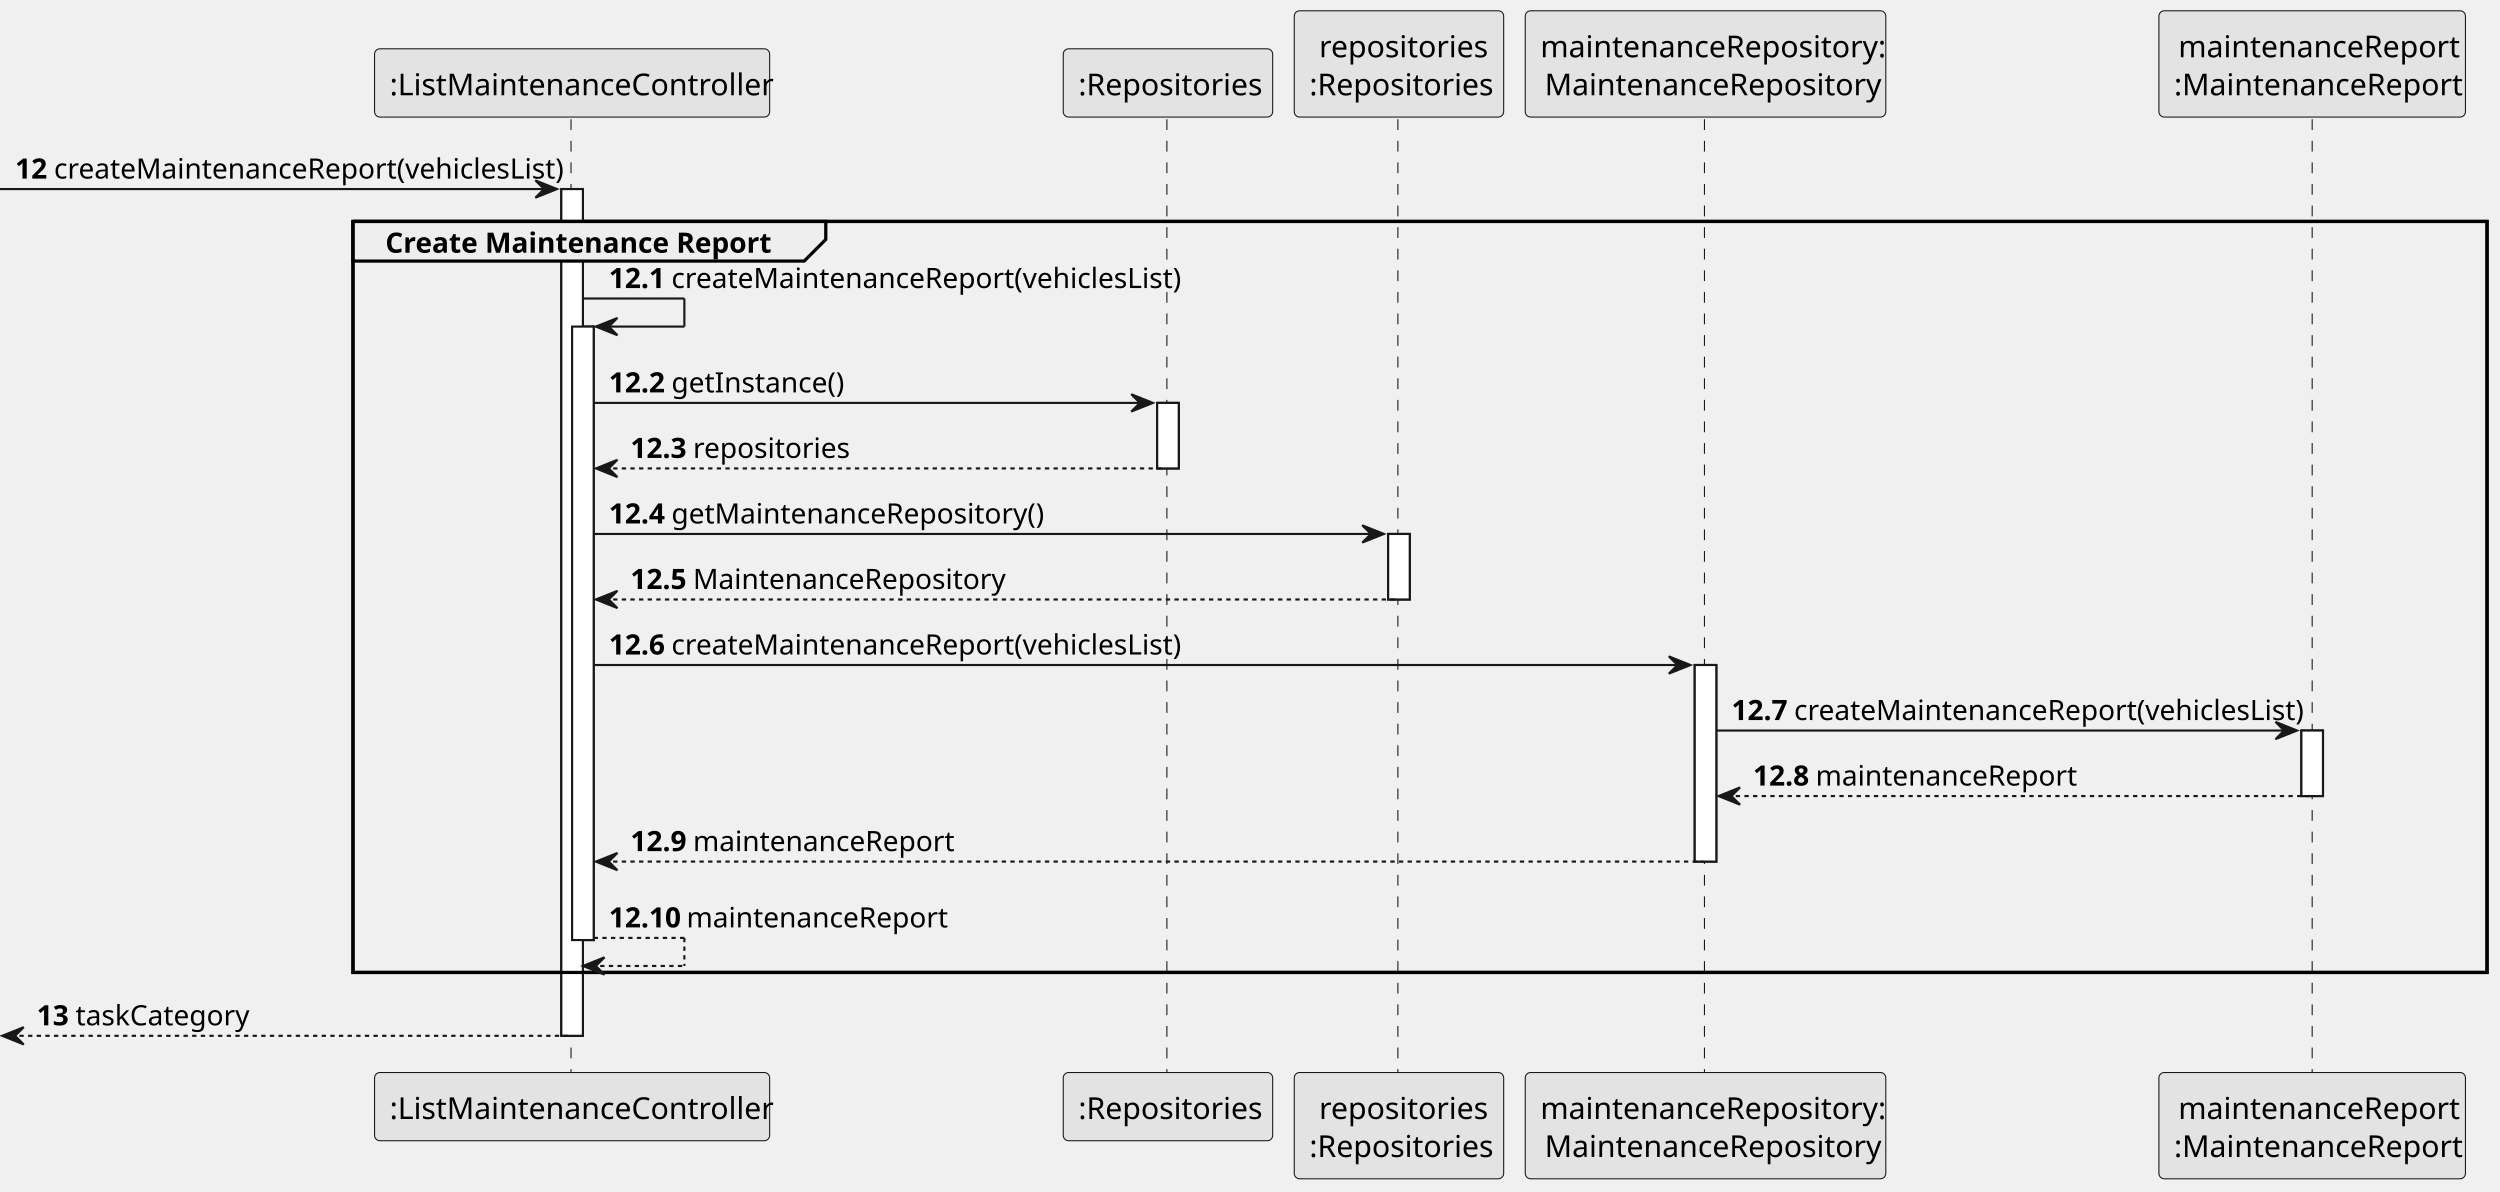
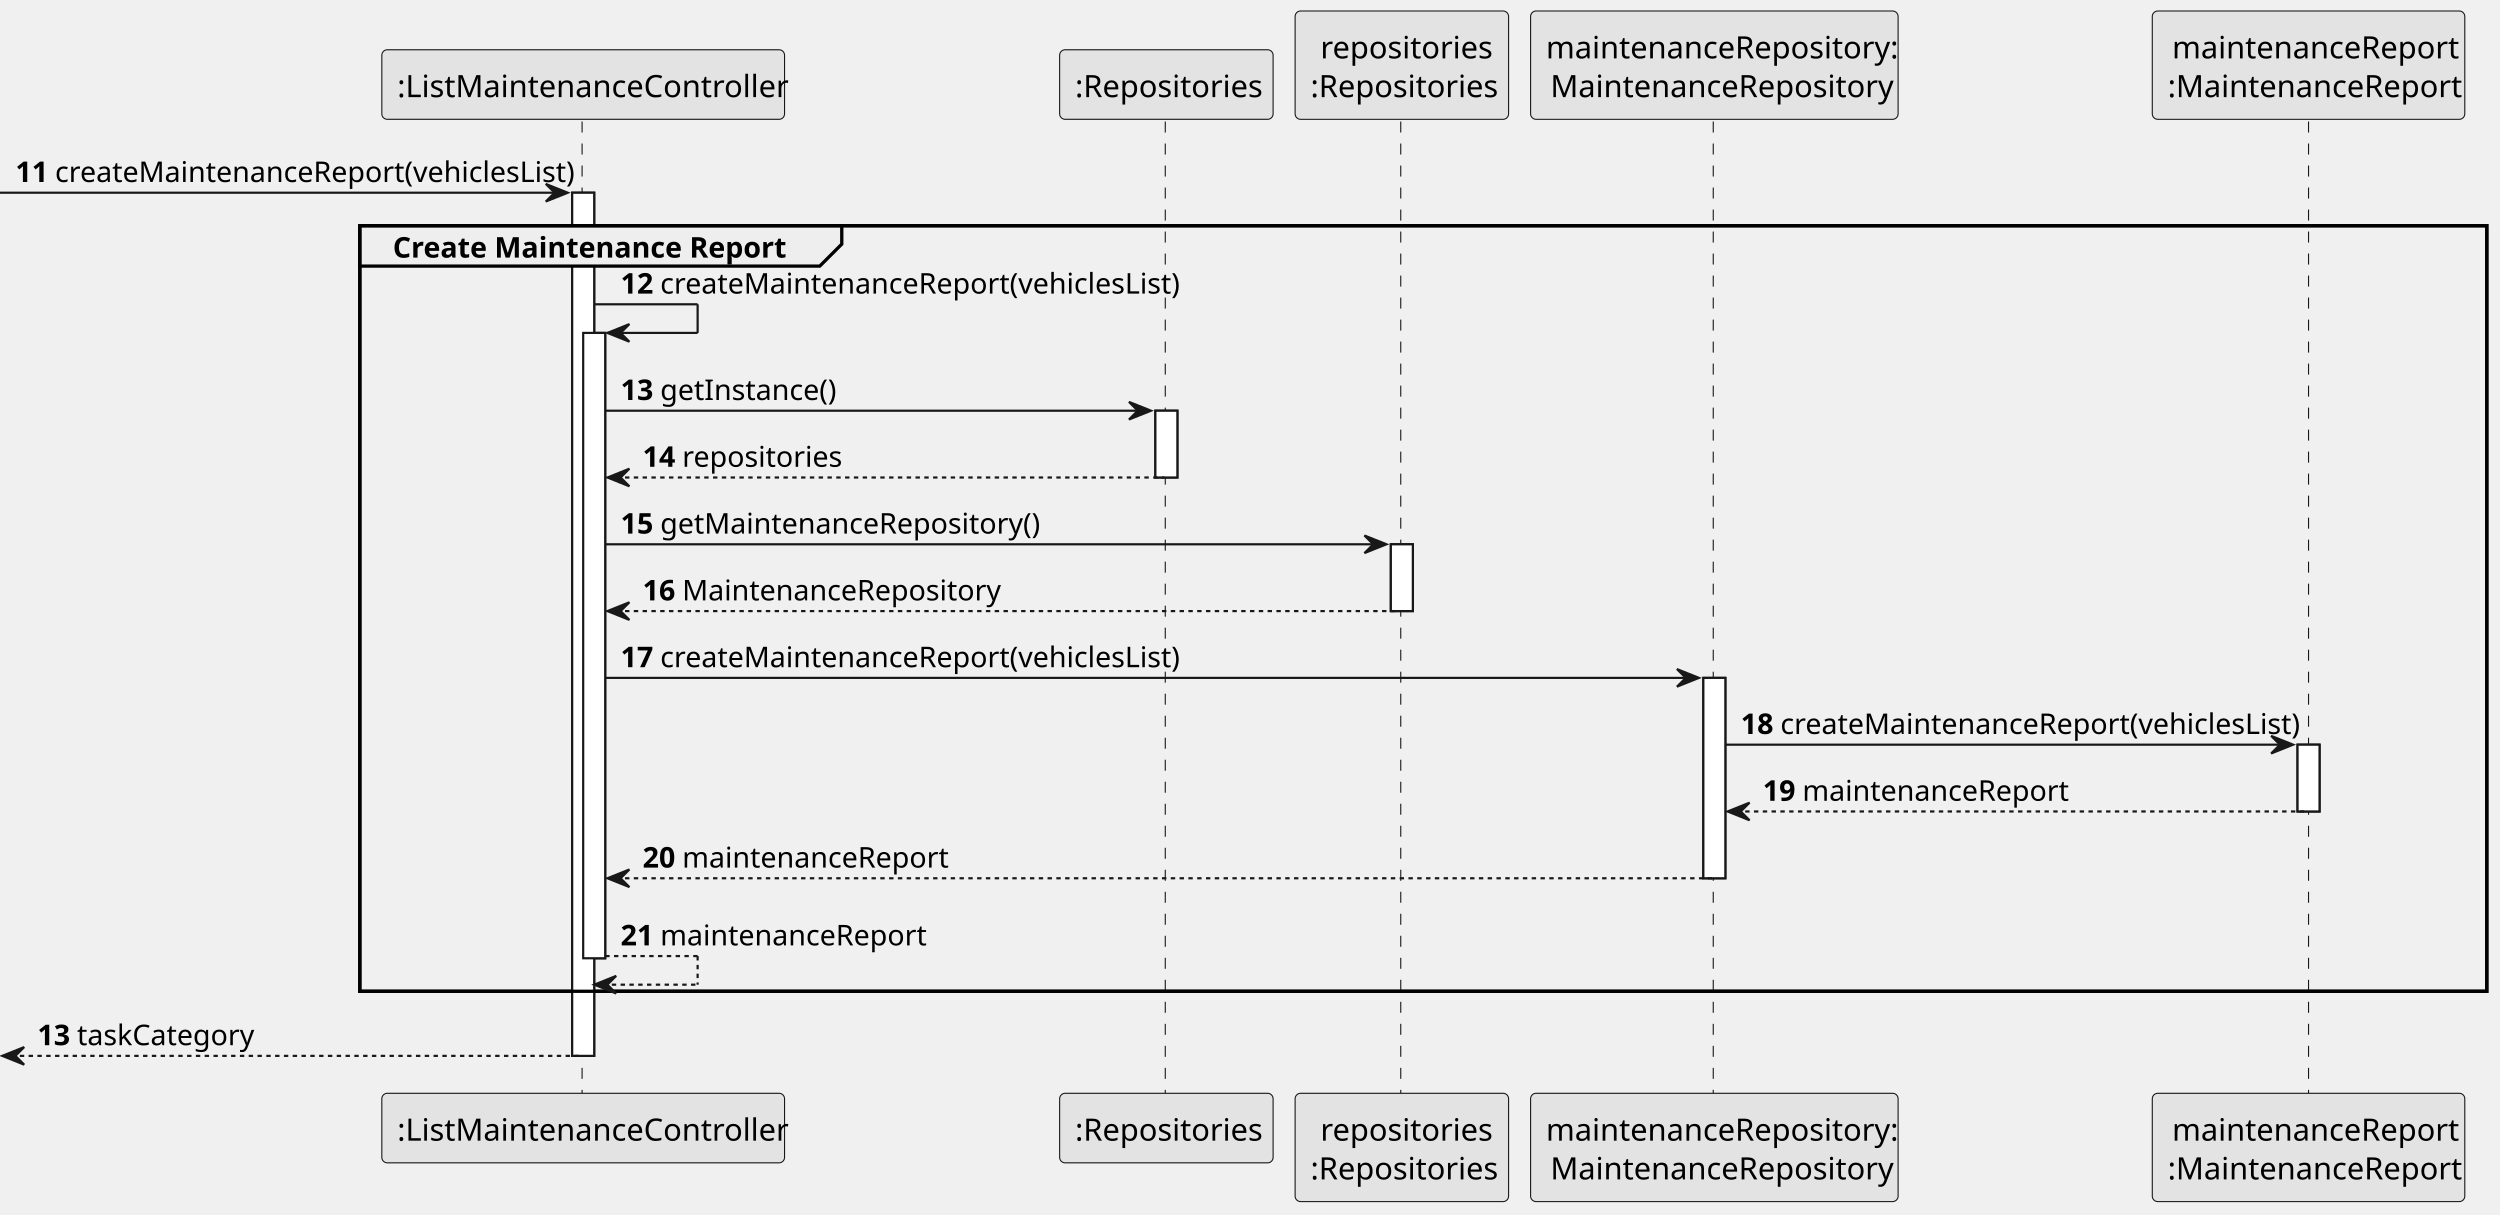
- <svg xmlns="http://www.w3.org/2000/svg" contentStyleType="text/css" height="552px" preserveAspectRatio="none" style="width:1158px;height:552px;background:#FFFFFF;" version="1.1" viewBox="0 0 1158 552" width="1158px" zoomAndPan="magnify">
+ <svg xmlns="http://www.w3.org/2000/svg" contentStyleType="text/css" height="552px" preserveAspectRatio="none" style="width:1136px;height:552px;background:#FFFFFF;" version="1.1" viewBox="0 0 1136 552" width="1136px" zoomAndPan="magnify">
  <defs />
  <g>
    <rect fill="#FFFFFF" height="392.219" style="stroke:#181818;stroke-width:1.0;" width="10" x="260" y="87.57" />
    <rect fill="#FFFFFF" height="284.164" style="stroke:#181818;stroke-width:1.0;" width="10" x="265" y="151.273" />
-     <rect fill="#FFFFFF" height="30.352" style="stroke:#181818;stroke-width:1.0;" width="10" x="536" y="186.625" />
-     <rect fill="#FFFFFF" height="30.352" style="stroke:#181818;stroke-width:1.0;" width="10" x="643" y="247.328" />
-     <rect fill="#FFFFFF" height="91.055" style="stroke:#181818;stroke-width:1.0;" width="10" x="785" y="308.031" />
-     <rect fill="#FFFFFF" height="30.352" style="stroke:#181818;stroke-width:1.0;" width="10" x="1066" y="338.383" />
-     <rect fill="none" height="347.867" style="stroke:#000000;stroke-width:1.5;" width="988.5" x="163.5" y="102.57" />
+     <rect fill="#FFFFFF" height="30.352" style="stroke:#181818;stroke-width:1.0;" width="10" x="525" y="186.625" />
+     <rect fill="#FFFFFF" height="30.352" style="stroke:#181818;stroke-width:1.0;" width="10" x="632" y="247.328" />
+     <rect fill="#FFFFFF" height="91.055" style="stroke:#181818;stroke-width:1.0;" width="10" x="774" y="308.031" />
+     <rect fill="#FFFFFF" height="30.352" style="stroke:#181818;stroke-width:1.0;" width="10" x="1044" y="338.383" />
+     <rect fill="none" height="347.867" style="stroke:#000000;stroke-width:1.5;" width="966.5" x="163.5" y="102.57" />
    <line style="stroke:#181818;stroke-width:0.5;stroke-dasharray:5.0,5.0;" x1="264.5" x2="264.5" y1="55.219" y2="497.789" />
-     <line style="stroke:#181818;stroke-width:0.5;stroke-dasharray:5.0,5.0;" x1="540.5" x2="540.5" y1="55.219" y2="497.789" />
-     <line style="stroke:#181818;stroke-width:0.5;stroke-dasharray:5.0,5.0;" x1="647.5" x2="647.5" y1="55.219" y2="497.789" />
-     <line style="stroke:#181818;stroke-width:0.5;stroke-dasharray:5.0,5.0;" x1="789.5" x2="789.5" y1="55.219" y2="497.789" />
-     <line style="stroke:#181818;stroke-width:0.5;stroke-dasharray:5.0,5.0;" x1="1071" x2="1071" y1="55.219" y2="497.789" />
+     <line style="stroke:#181818;stroke-width:0.5;stroke-dasharray:5.0,5.0;" x1="529.5" x2="529.5" y1="55.219" y2="497.789" />
+     <line style="stroke:#181818;stroke-width:0.5;stroke-dasharray:5.0,5.0;" x1="636.5" x2="636.5" y1="55.219" y2="497.789" />
+     <line style="stroke:#181818;stroke-width:0.5;stroke-dasharray:5.0,5.0;" x1="778.5" x2="778.5" y1="55.219" y2="497.789" />
+     <line style="stroke:#181818;stroke-width:0.5;stroke-dasharray:5.0,5.0;" x1="1049" x2="1049" y1="55.219" y2="497.789" />
    <rect fill="#E3E3E3" height="31.609" rx="2.5" ry="2.5" style="stroke:#181818;stroke-width:0.5;" width="183" x="173.5" y="22.609" />
    <text fill="#000000" font-family="sans-serif" font-size="14" lengthAdjust="spacing" textLength="169" x="180.5" y="44.143">:ListMaintenanceController</text>
    <rect fill="#E3E3E3" height="31.609" rx="2.5" ry="2.5" style="stroke:#181818;stroke-width:0.5;" width="183" x="173.5" y="496.789" />
    <text fill="#000000" font-family="sans-serif" font-size="14" lengthAdjust="spacing" textLength="169" x="180.5" y="518.322">:ListMaintenanceController</text>
-     <rect fill="#E3E3E3" height="31.609" rx="2.5" ry="2.5" style="stroke:#181818;stroke-width:0.5;" width="97" x="492.5" y="22.609" />
-     <text fill="#000000" font-family="sans-serif" font-size="14" lengthAdjust="spacing" textLength="83" x="499.5" y="44.143">:Repositories</text>
-     <rect fill="#E3E3E3" height="31.609" rx="2.5" ry="2.5" style="stroke:#181818;stroke-width:0.5;" width="97" x="492.5" y="496.789" />
-     <text fill="#000000" font-family="sans-serif" font-size="14" lengthAdjust="spacing" textLength="83" x="499.5" y="518.322">:Repositories</text>
-     <rect fill="#E3E3E3" height="49.219" rx="2.5" ry="2.5" style="stroke:#181818;stroke-width:0.5;" width="97" x="599.5" y="5" />
-     <text fill="#000000" font-family="sans-serif" font-size="14" lengthAdjust="spacing" textLength="74" x="611" y="26.533">repositories</text>
-     <text fill="#000000" font-family="sans-serif" font-size="14" lengthAdjust="spacing" textLength="83" x="606.5" y="44.143">:Repositories</text>
-     <rect fill="#E3E3E3" height="49.219" rx="2.5" ry="2.5" style="stroke:#181818;stroke-width:0.5;" width="97" x="599.5" y="496.789" />
-     <text fill="#000000" font-family="sans-serif" font-size="14" lengthAdjust="spacing" textLength="74" x="611" y="518.322">repositories</text>
-     <text fill="#000000" font-family="sans-serif" font-size="14" lengthAdjust="spacing" textLength="83" x="606.5" y="535.932">:Repositories</text>
-     <rect fill="#E3E3E3" height="49.219" rx="2.5" ry="2.5" style="stroke:#181818;stroke-width:0.5;" width="167" x="706.5" y="5" />
-     <text fill="#000000" font-family="sans-serif" font-size="14" lengthAdjust="spacing" textLength="153" x="713.5" y="26.533">maintenanceRepository:</text>
-     <text fill="#000000" font-family="sans-serif" font-size="14" lengthAdjust="spacing" textLength="149" x="715.5" y="44.143">MaintenanceRepository</text>
-     <rect fill="#E3E3E3" height="49.219" rx="2.5" ry="2.5" style="stroke:#181818;stroke-width:0.5;" width="167" x="706.5" y="496.789" />
-     <text fill="#000000" font-family="sans-serif" font-size="14" lengthAdjust="spacing" textLength="153" x="713.5" y="518.322">maintenanceRepository:</text>
-     <text fill="#000000" font-family="sans-serif" font-size="14" lengthAdjust="spacing" textLength="149" x="715.5" y="535.932">MaintenanceRepository</text>
-     <rect fill="#E3E3E3" height="49.219" rx="2.5" ry="2.5" style="stroke:#181818;stroke-width:0.5;" width="142" x="1000" y="5" />
-     <text fill="#000000" font-family="sans-serif" font-size="14" lengthAdjust="spacing" textLength="124" x="1009" y="26.533">maintenanceReport</text>
-     <text fill="#000000" font-family="sans-serif" font-size="14" lengthAdjust="spacing" textLength="128" x="1007" y="44.143">:MaintenanceReport</text>
-     <rect fill="#E3E3E3" height="49.219" rx="2.5" ry="2.5" style="stroke:#181818;stroke-width:0.5;" width="142" x="1000" y="496.789" />
-     <text fill="#000000" font-family="sans-serif" font-size="14" lengthAdjust="spacing" textLength="124" x="1009" y="518.322">maintenanceReport</text>
-     <text fill="#000000" font-family="sans-serif" font-size="14" lengthAdjust="spacing" textLength="128" x="1007" y="535.932">:MaintenanceReport</text>
+     <rect fill="#E3E3E3" height="31.609" rx="2.5" ry="2.5" style="stroke:#181818;stroke-width:0.5;" width="97" x="481.5" y="22.609" />
+     <text fill="#000000" font-family="sans-serif" font-size="14" lengthAdjust="spacing" textLength="83" x="488.5" y="44.143">:Repositories</text>
+     <rect fill="#E3E3E3" height="31.609" rx="2.5" ry="2.5" style="stroke:#181818;stroke-width:0.5;" width="97" x="481.5" y="496.789" />
+     <text fill="#000000" font-family="sans-serif" font-size="14" lengthAdjust="spacing" textLength="83" x="488.5" y="518.322">:Repositories</text>
+     <rect fill="#E3E3E3" height="49.219" rx="2.5" ry="2.5" style="stroke:#181818;stroke-width:0.5;" width="97" x="588.5" y="5" />
+     <text fill="#000000" font-family="sans-serif" font-size="14" lengthAdjust="spacing" textLength="74" x="600" y="26.533">repositories</text>
+     <text fill="#000000" font-family="sans-serif" font-size="14" lengthAdjust="spacing" textLength="83" x="595.5" y="44.143">:Repositories</text>
+     <rect fill="#E3E3E3" height="49.219" rx="2.5" ry="2.5" style="stroke:#181818;stroke-width:0.5;" width="97" x="588.5" y="496.789" />
+     <text fill="#000000" font-family="sans-serif" font-size="14" lengthAdjust="spacing" textLength="74" x="600" y="518.322">repositories</text>
+     <text fill="#000000" font-family="sans-serif" font-size="14" lengthAdjust="spacing" textLength="83" x="595.5" y="535.932">:Repositories</text>
+     <rect fill="#E3E3E3" height="49.219" rx="2.5" ry="2.5" style="stroke:#181818;stroke-width:0.5;" width="167" x="695.5" y="5" />
+     <text fill="#000000" font-family="sans-serif" font-size="14" lengthAdjust="spacing" textLength="153" x="702.5" y="26.533">maintenanceRepository:</text>
+     <text fill="#000000" font-family="sans-serif" font-size="14" lengthAdjust="spacing" textLength="149" x="704.5" y="44.143">MaintenanceRepository</text>
+     <rect fill="#E3E3E3" height="49.219" rx="2.5" ry="2.5" style="stroke:#181818;stroke-width:0.5;" width="167" x="695.5" y="496.789" />
+     <text fill="#000000" font-family="sans-serif" font-size="14" lengthAdjust="spacing" textLength="153" x="702.5" y="518.322">maintenanceRepository:</text>
+     <text fill="#000000" font-family="sans-serif" font-size="14" lengthAdjust="spacing" textLength="149" x="704.5" y="535.932">MaintenanceRepository</text>
+     <rect fill="#E3E3E3" height="49.219" rx="2.5" ry="2.5" style="stroke:#181818;stroke-width:0.5;" width="142" x="978" y="5" />
+     <text fill="#000000" font-family="sans-serif" font-size="14" lengthAdjust="spacing" textLength="124" x="987" y="26.533">maintenanceReport</text>
+     <text fill="#000000" font-family="sans-serif" font-size="14" lengthAdjust="spacing" textLength="128" x="985" y="44.143">:MaintenanceReport</text>
+     <rect fill="#E3E3E3" height="49.219" rx="2.5" ry="2.5" style="stroke:#181818;stroke-width:0.5;" width="142" x="978" y="496.789" />
+     <text fill="#000000" font-family="sans-serif" font-size="14" lengthAdjust="spacing" textLength="124" x="987" y="518.322">maintenanceReport</text>
+     <text fill="#000000" font-family="sans-serif" font-size="14" lengthAdjust="spacing" textLength="128" x="985" y="535.932">:MaintenanceReport</text>
    <rect fill="#FFFFFF" height="392.219" style="stroke:#181818;stroke-width:1.0;" width="10" x="260" y="87.57" />
    <rect fill="#FFFFFF" height="284.164" style="stroke:#181818;stroke-width:1.0;" width="10" x="265" y="151.273" />
-     <rect fill="#FFFFFF" height="30.352" style="stroke:#181818;stroke-width:1.0;" width="10" x="536" y="186.625" />
-     <rect fill="#FFFFFF" height="30.352" style="stroke:#181818;stroke-width:1.0;" width="10" x="643" y="247.328" />
-     <rect fill="#FFFFFF" height="91.055" style="stroke:#181818;stroke-width:1.0;" width="10" x="785" y="308.031" />
-     <rect fill="#FFFFFF" height="30.352" style="stroke:#181818;stroke-width:1.0;" width="10" x="1066" y="338.383" />
+     <rect fill="#FFFFFF" height="30.352" style="stroke:#181818;stroke-width:1.0;" width="10" x="525" y="186.625" />
+     <rect fill="#FFFFFF" height="30.352" style="stroke:#181818;stroke-width:1.0;" width="10" x="632" y="247.328" />
+     <rect fill="#FFFFFF" height="91.055" style="stroke:#181818;stroke-width:1.0;" width="10" x="774" y="308.031" />
+     <rect fill="#FFFFFF" height="30.352" style="stroke:#181818;stroke-width:1.0;" width="10" x="1044" y="338.383" />
    <polygon fill="#181818" points="248,83.57,258,87.57,248,91.57,252,87.57" style="stroke:#181818;stroke-width:1.0;" />
    <line style="stroke:#181818;stroke-width:1.0;" x1="0" x2="254" y1="87.57" y2="87.57" />
-     <text fill="#000000" font-family="sans-serif" font-size="13" font-weight="bold" lengthAdjust="spacing" textLength="14" x="7" y="82.714">12</text>
+     <text fill="#000000" font-family="sans-serif" font-size="13" font-weight="bold" lengthAdjust="spacing" textLength="14" x="7" y="82.714">11</text>
    <text fill="#000000" font-family="sans-serif" font-size="13" lengthAdjust="spacing" textLength="223" x="25" y="82.714">createMaintenanceReport(vehiclesList)</text>
    <path d="M163.5,102.57 L382.5,102.57 L382.5,110.922 L372.5,120.922 L163.5,120.922 L163.5,102.57 " fill="#EEEEEE" style="stroke:#000000;stroke-width:1.5;" />
-     <rect fill="none" height="347.867" style="stroke:#000000;stroke-width:1.5;" width="988.5" x="163.5" y="102.57" />
+     <rect fill="none" height="347.867" style="stroke:#000000;stroke-width:1.5;" width="966.5" x="163.5" y="102.57" />
    <text fill="#000000" font-family="sans-serif" font-size="13" font-weight="bold" lengthAdjust="spacing" textLength="174" x="178.5" y="117.065">Create Maintenance Report</text>
    <line style="stroke:#181818;stroke-width:1.0;" x1="270" x2="317" y1="138.273" y2="138.273" />
    <line style="stroke:#181818;stroke-width:1.0;" x1="317" x2="317" y1="138.273" y2="151.273" />
    <line style="stroke:#181818;stroke-width:1.0;" x1="276" x2="317" y1="151.273" y2="151.273" />
    <polygon fill="#181818" points="286,147.273,276,151.273,286,155.273,282,151.273" style="stroke:#181818;stroke-width:1.0;" />
-     <text fill="#000000" font-family="sans-serif" font-size="13" font-weight="bold" lengthAdjust="spacing" textLength="25" x="282" y="133.417">12.1</text>
-     <text fill="#000000" font-family="sans-serif" font-size="13" lengthAdjust="spacing" textLength="223" x="311" y="133.417">createMaintenanceReport(vehiclesList)</text>
-     <polygon fill="#181818" points="524,182.625,534,186.625,524,190.625,528,186.625" style="stroke:#181818;stroke-width:1.0;" />
-     <line style="stroke:#181818;stroke-width:1.0;" x1="275" x2="530" y1="186.625" y2="186.625" />
-     <text fill="#000000" font-family="sans-serif" font-size="13" font-weight="bold" lengthAdjust="spacing" textLength="25" x="282" y="181.769">12.2</text>
-     <text fill="#000000" font-family="sans-serif" font-size="13" lengthAdjust="spacing" textLength="75" x="311" y="181.769">getInstance()</text>
+     <text fill="#000000" font-family="sans-serif" font-size="13" font-weight="bold" lengthAdjust="spacing" textLength="14" x="282" y="133.417">12</text>
+     <text fill="#000000" font-family="sans-serif" font-size="13" lengthAdjust="spacing" textLength="223" x="300" y="133.417">createMaintenanceReport(vehiclesList)</text>
+     <polygon fill="#181818" points="513,182.625,523,186.625,513,190.625,517,186.625" style="stroke:#181818;stroke-width:1.0;" />
+     <line style="stroke:#181818;stroke-width:1.0;" x1="275" x2="519" y1="186.625" y2="186.625" />
+     <text fill="#000000" font-family="sans-serif" font-size="13" font-weight="bold" lengthAdjust="spacing" textLength="14" x="282" y="181.769">13</text>
+     <text fill="#000000" font-family="sans-serif" font-size="13" lengthAdjust="spacing" textLength="75" x="300" y="181.769">getInstance()</text>
    <polygon fill="#181818" points="286,212.977,276,216.977,286,220.977,282,216.977" style="stroke:#181818;stroke-width:1.0;" />
-     <line style="stroke:#181818;stroke-width:1.0;stroke-dasharray:2.0,2.0;" x1="280" x2="540" y1="216.977" y2="216.977" />
-     <text fill="#000000" font-family="sans-serif" font-size="13" font-weight="bold" lengthAdjust="spacing" textLength="25" x="292" y="212.12">12.3</text>
-     <text fill="#000000" font-family="sans-serif" font-size="13" lengthAdjust="spacing" textLength="67" x="321" y="212.12">repositories</text>
-     <polygon fill="#181818" points="631,243.328,641,247.328,631,251.328,635,247.328" style="stroke:#181818;stroke-width:1.0;" />
-     <line style="stroke:#181818;stroke-width:1.0;" x1="275" x2="637" y1="247.328" y2="247.328" />
-     <text fill="#000000" font-family="sans-serif" font-size="13" font-weight="bold" lengthAdjust="spacing" textLength="25" x="282" y="242.472">12.4</text>
-     <text fill="#000000" font-family="sans-serif" font-size="13" lengthAdjust="spacing" textLength="162" x="311" y="242.472">getMaintenanceRepository()</text>
+     <line style="stroke:#181818;stroke-width:1.0;stroke-dasharray:2.0,2.0;" x1="280" x2="529" y1="216.977" y2="216.977" />
+     <text fill="#000000" font-family="sans-serif" font-size="13" font-weight="bold" lengthAdjust="spacing" textLength="14" x="292" y="212.12">14</text>
+     <text fill="#000000" font-family="sans-serif" font-size="13" lengthAdjust="spacing" textLength="67" x="310" y="212.12">repositories</text>
+     <polygon fill="#181818" points="620,243.328,630,247.328,620,251.328,624,247.328" style="stroke:#181818;stroke-width:1.0;" />
+     <line style="stroke:#181818;stroke-width:1.0;" x1="275" x2="626" y1="247.328" y2="247.328" />
+     <text fill="#000000" font-family="sans-serif" font-size="13" font-weight="bold" lengthAdjust="spacing" textLength="14" x="282" y="242.472">15</text>
+     <text fill="#000000" font-family="sans-serif" font-size="13" lengthAdjust="spacing" textLength="162" x="300" y="242.472">getMaintenanceRepository()</text>
    <polygon fill="#181818" points="286,273.68,276,277.68,286,281.68,282,277.68" style="stroke:#181818;stroke-width:1.0;" />
-     <line style="stroke:#181818;stroke-width:1.0;stroke-dasharray:2.0,2.0;" x1="280" x2="647" y1="277.68" y2="277.68" />
-     <text fill="#000000" font-family="sans-serif" font-size="13" font-weight="bold" lengthAdjust="spacing" textLength="25" x="292" y="272.823">12.5</text>
-     <text fill="#000000" font-family="sans-serif" font-size="13" lengthAdjust="spacing" textLength="136" x="321" y="272.823">MaintenanceRepository</text>
-     <polygon fill="#181818" points="773,304.031,783,308.031,773,312.031,777,308.031" style="stroke:#181818;stroke-width:1.0;" />
-     <line style="stroke:#181818;stroke-width:1.0;" x1="275" x2="779" y1="308.031" y2="308.031" />
-     <text fill="#000000" font-family="sans-serif" font-size="13" font-weight="bold" lengthAdjust="spacing" textLength="25" x="282" y="303.175">12.6</text>
-     <text fill="#000000" font-family="sans-serif" font-size="13" lengthAdjust="spacing" textLength="223" x="311" y="303.175">createMaintenanceReport(vehiclesList)</text>
-     <polygon fill="#181818" points="1054,334.383,1064,338.383,1054,342.383,1058,338.383" style="stroke:#181818;stroke-width:1.0;" />
-     <line style="stroke:#181818;stroke-width:1.0;" x1="795" x2="1060" y1="338.383" y2="338.383" />
-     <text fill="#000000" font-family="sans-serif" font-size="13" font-weight="bold" lengthAdjust="spacing" textLength="25" x="802" y="333.526">12.7</text>
-     <text fill="#000000" font-family="sans-serif" font-size="13" lengthAdjust="spacing" textLength="223" x="831" y="333.526">createMaintenanceReport(vehiclesList)</text>
-     <polygon fill="#181818" points="806,364.734,796,368.734,806,372.734,802,368.734" style="stroke:#181818;stroke-width:1.0;" />
-     <line style="stroke:#181818;stroke-width:1.0;stroke-dasharray:2.0,2.0;" x1="800" x2="1070" y1="368.734" y2="368.734" />
-     <text fill="#000000" font-family="sans-serif" font-size="13" font-weight="bold" lengthAdjust="spacing" textLength="25" x="812" y="363.878">12.8</text>
-     <text fill="#000000" font-family="sans-serif" font-size="13" lengthAdjust="spacing" textLength="112" x="841" y="363.878">maintenanceReport</text>
+     <line style="stroke:#181818;stroke-width:1.0;stroke-dasharray:2.0,2.0;" x1="280" x2="636" y1="277.68" y2="277.68" />
+     <text fill="#000000" font-family="sans-serif" font-size="13" font-weight="bold" lengthAdjust="spacing" textLength="14" x="292" y="272.823">16</text>
+     <text fill="#000000" font-family="sans-serif" font-size="13" lengthAdjust="spacing" textLength="136" x="310" y="272.823">MaintenanceRepository</text>
+     <polygon fill="#181818" points="762,304.031,772,308.031,762,312.031,766,308.031" style="stroke:#181818;stroke-width:1.0;" />
+     <line style="stroke:#181818;stroke-width:1.0;" x1="275" x2="768" y1="308.031" y2="308.031" />
+     <text fill="#000000" font-family="sans-serif" font-size="13" font-weight="bold" lengthAdjust="spacing" textLength="14" x="282" y="303.175">17</text>
+     <text fill="#000000" font-family="sans-serif" font-size="13" lengthAdjust="spacing" textLength="223" x="300" y="303.175">createMaintenanceReport(vehiclesList)</text>
+     <polygon fill="#181818" points="1032,334.383,1042,338.383,1032,342.383,1036,338.383" style="stroke:#181818;stroke-width:1.0;" />
+     <line style="stroke:#181818;stroke-width:1.0;" x1="784" x2="1038" y1="338.383" y2="338.383" />
+     <text fill="#000000" font-family="sans-serif" font-size="13" font-weight="bold" lengthAdjust="spacing" textLength="14" x="791" y="333.526">18</text>
+     <text fill="#000000" font-family="sans-serif" font-size="13" lengthAdjust="spacing" textLength="223" x="809" y="333.526">createMaintenanceReport(vehiclesList)</text>
+     <polygon fill="#181818" points="795,364.734,785,368.734,795,372.734,791,368.734" style="stroke:#181818;stroke-width:1.0;" />
+     <line style="stroke:#181818;stroke-width:1.0;stroke-dasharray:2.0,2.0;" x1="789" x2="1048" y1="368.734" y2="368.734" />
+     <text fill="#000000" font-family="sans-serif" font-size="13" font-weight="bold" lengthAdjust="spacing" textLength="14" x="801" y="363.878">19</text>
+     <text fill="#000000" font-family="sans-serif" font-size="13" lengthAdjust="spacing" textLength="112" x="819" y="363.878">maintenanceReport</text>
    <polygon fill="#181818" points="286,395.086,276,399.086,286,403.086,282,399.086" style="stroke:#181818;stroke-width:1.0;" />
-     <line style="stroke:#181818;stroke-width:1.0;stroke-dasharray:2.0,2.0;" x1="280" x2="789" y1="399.086" y2="399.086" />
-     <text fill="#000000" font-family="sans-serif" font-size="13" font-weight="bold" lengthAdjust="spacing" textLength="25" x="292" y="394.229">12.9</text>
-     <text fill="#000000" font-family="sans-serif" font-size="13" lengthAdjust="spacing" textLength="112" x="321" y="394.229">maintenanceReport</text>
+     <line style="stroke:#181818;stroke-width:1.0;stroke-dasharray:2.0,2.0;" x1="280" x2="778" y1="399.086" y2="399.086" />
+     <text fill="#000000" font-family="sans-serif" font-size="13" font-weight="bold" lengthAdjust="spacing" textLength="14" x="292" y="394.229">20</text>
+     <text fill="#000000" font-family="sans-serif" font-size="13" lengthAdjust="spacing" textLength="112" x="310" y="394.229">maintenanceReport</text>
    <line style="stroke:#181818;stroke-width:1.0;stroke-dasharray:2.0,2.0;" x1="275" x2="317" y1="434.438" y2="434.438" />
    <line style="stroke:#181818;stroke-width:1.0;stroke-dasharray:2.0,2.0;" x1="317" x2="317" y1="434.438" y2="447.438" />
    <line style="stroke:#181818;stroke-width:1.0;stroke-dasharray:2.0,2.0;" x1="270" x2="317" y1="447.438" y2="447.438" />
    <polygon fill="#181818" points="280,443.438,270,447.438,280,451.438,276,447.438" style="stroke:#181818;stroke-width:1.0;" />
-     <text fill="#000000" font-family="sans-serif" font-size="13" font-weight="bold" lengthAdjust="spacing" textLength="32" x="282" y="429.581">12.10</text>
-     <text fill="#000000" font-family="sans-serif" font-size="13" lengthAdjust="spacing" textLength="112" x="318" y="429.581">maintenanceReport</text>
+     <text fill="#000000" font-family="sans-serif" font-size="13" font-weight="bold" lengthAdjust="spacing" textLength="14" x="282" y="429.581">21</text>
+     <text fill="#000000" font-family="sans-serif" font-size="13" lengthAdjust="spacing" textLength="112" x="300" y="429.581">maintenanceReport</text>
    <polygon fill="#181818" points="11,475.789,1,479.789,11,483.789,7,479.789" style="stroke:#181818;stroke-width:1.0;" />
    <line style="stroke:#181818;stroke-width:1.0;stroke-dasharray:2.0,2.0;" x1="5" x2="264" y1="479.789" y2="479.789" />
    <text fill="#000000" font-family="sans-serif" font-size="13" font-weight="bold" lengthAdjust="spacing" textLength="14" x="17" y="474.933">13</text>
    <text fill="#000000" font-family="sans-serif" font-size="13" lengthAdjust="spacing" textLength="77" x="35" y="474.933">taskCategory</text>
  </g>
</svg>
